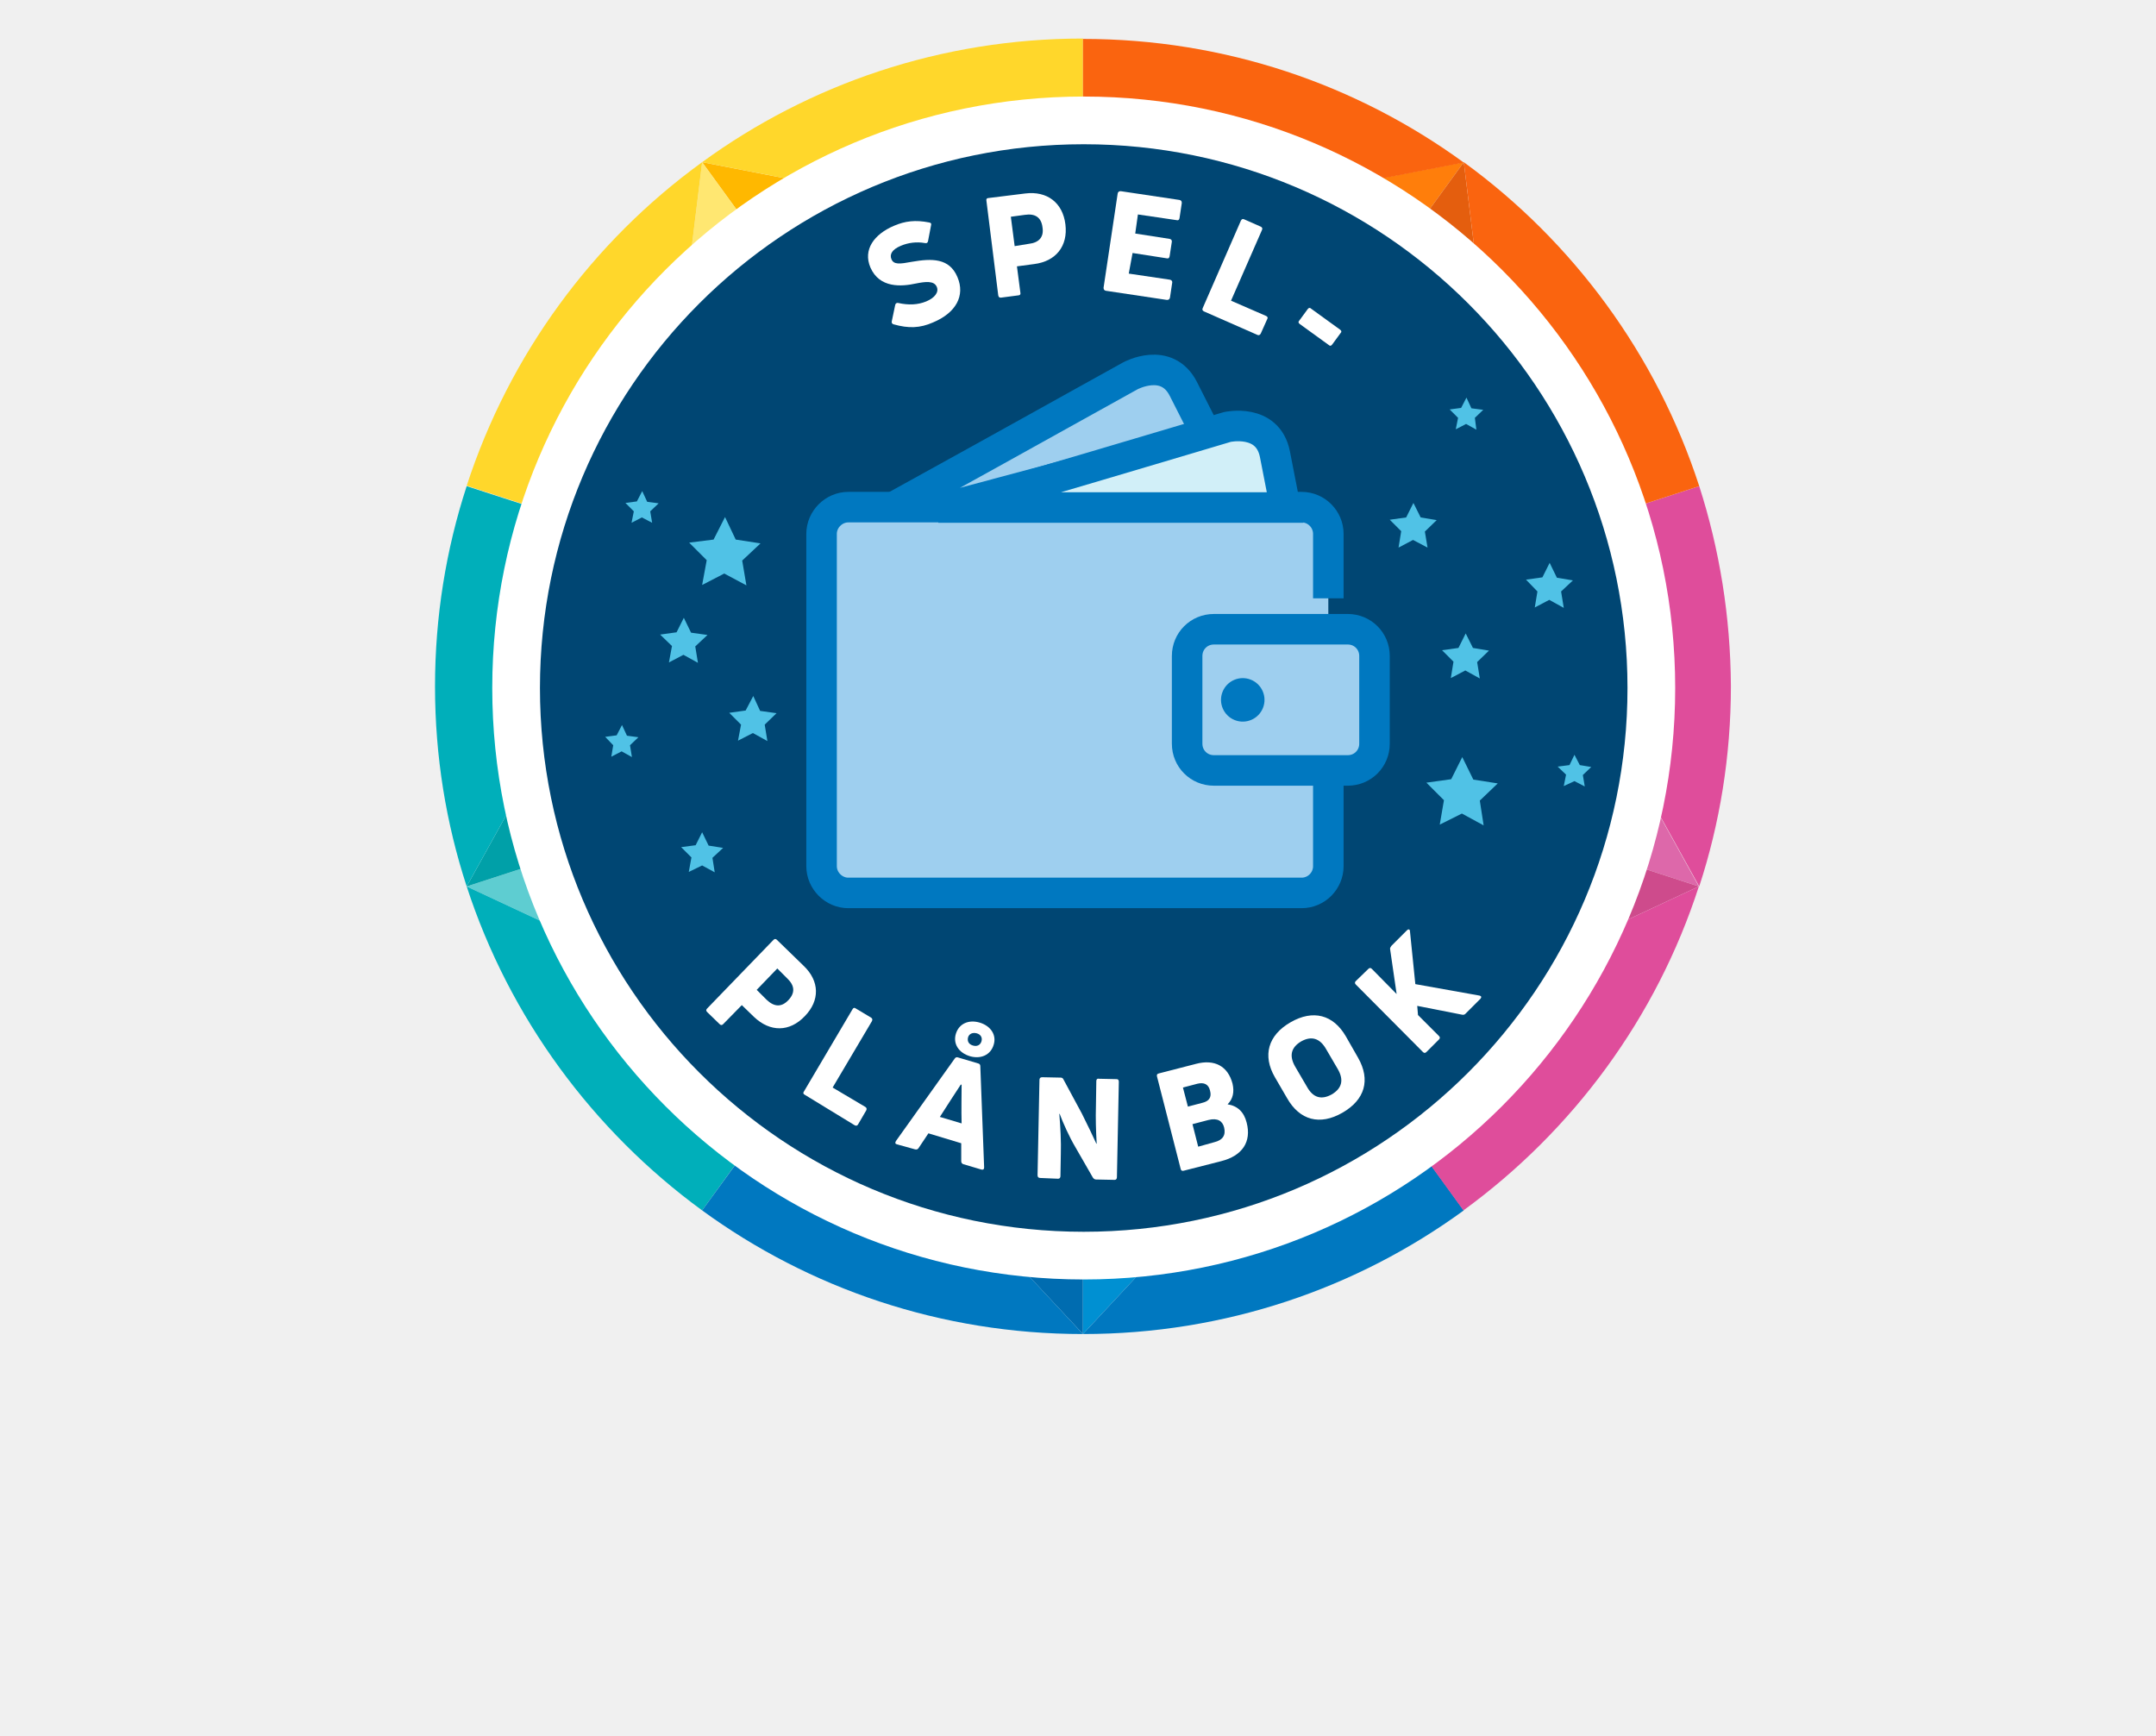
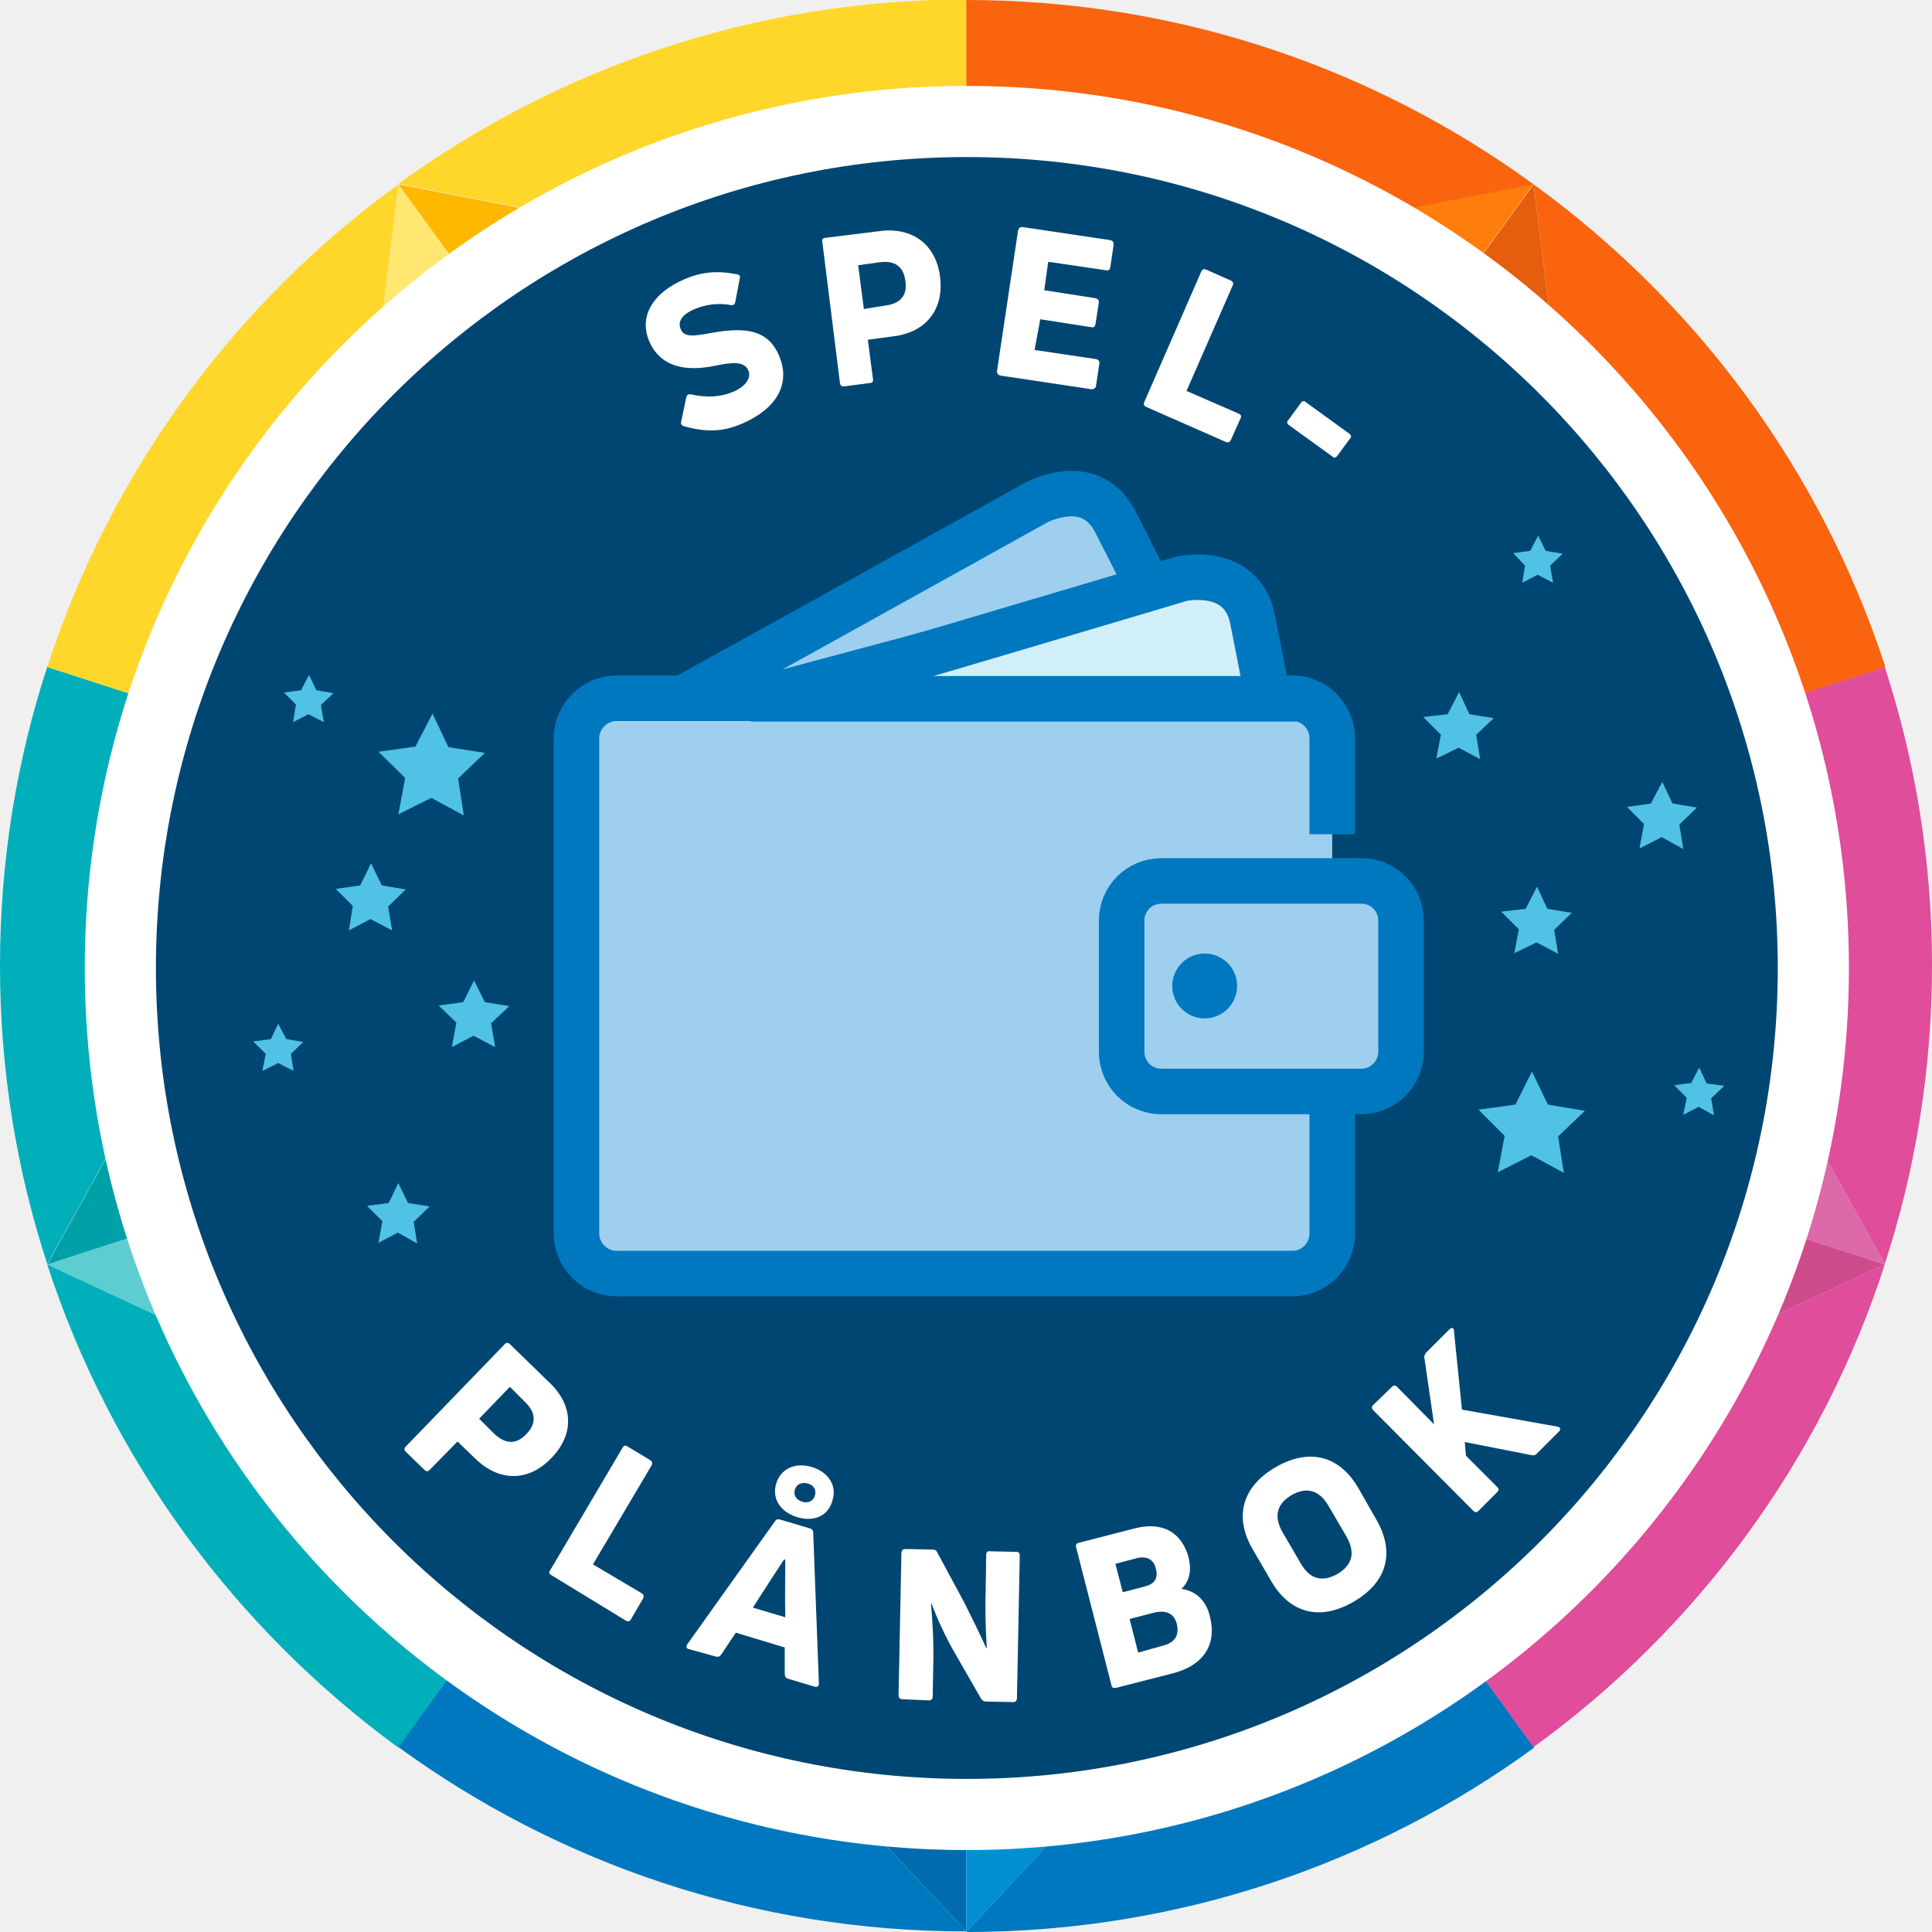
- <svg xmlns="http://www.w3.org/2000/svg" version="1.1" id="Lager_4" x="0px" y="0px" viewBox="0 0 565 454.9" style="enable-background:new 0 0 565 454.9;" xml:space="preserve">
+ <svg xmlns="http://www.w3.org/2000/svg" version="1.1" id="Lager_4" x="0px" y="0px" viewBox="0 0 339.5 339.5" style="enable-background:new 0 0 339.5 339.5;" xml:space="preserve">
  <style type="text/css">
	.st0{fill:#FF7E0B;}
	.st1{fill:#FFB800;}
	.st2{fill:#E45E0E;}
	.st3{fill:#DD68AA;}
	.st4{fill:#006CB0;}
	.st5{fill:#5ECDD1;}
	.st6{fill:#00A0A8;}
	.st7{fill:#FFE771;}
	.st8{fill:#CE4B8C;}
	.st9{fill:#0090D2;}
	.st10{fill:#FFD72B;}
	.st11{fill:#FA640F;}
	.st12{fill:#DF4D9B;}
	.st13{fill:#00AFBA;}
	.st14{fill:#0078C0;}
	.st15{fill:#FFFFFF;}
	.st16{fill:#004673;}
	.st17{fill:#50C2E6;}
	.st18{fill:#9ECFEF;stroke:#0078C0;stroke-width:8;stroke-miterlimit:10;}
	.st19{fill:#D1EFF8;stroke:#0078C0;stroke-width:8;stroke-miterlimit:10;}
</style>
  <g>
-     <polygon class="st0" points="318.5,132.1 383.6,42.5 283.8,61.9  " />
-     <polygon class="st1" points="283.8,61.9 184,42.5 184,42.5 249.1,132.1  " />
-     <polygon class="st2" points="318.7,132.6 395,143.7 396,143.4 383.6,42.5 383.6,42.5 318.5,132.1  " />
-     <polygon class="st3" points="396.5,144.3 340.9,198.4 445.2,232.3 445.2,232.3 445.2,232.3 445.3,232.3 445.2,232.3  " />
-     <polygon class="st4" points="283.8,349.6 283.8,240.1 215.2,276.1  " />
-     <polygon class="st5" points="226.6,198.4 122.3,232.3 122.3,232.3 214.2,275.2 227.3,199  " />
-     <path class="st6" d="M226.6,198.4l-55.5-54.1l-48.8,88l0,0c0,0,0,0,0,0l0,0L226.6,198.4z" />
-     <polygon class="st7" points="248.9,132.6 249.1,132.1 184,42.5 171.6,143.4 172.6,143.7  " />
-     <polygon class="st8" points="340.3,199 353.3,275.2 445.2,232.3 340.9,198.4  " />
-     <polygon class="st9" points="352.3,276.1 283.8,240.1 283.8,349.6 283.8,349.6 283.8,349.6 283.8,349.6 283.8,349.6  " />
-     <path class="st10" d="M283.8,10.1L283.8,10.1c-37.3,0-71.8,12-99.8,32.4l0,0l99.8,19.4l0,0V10.1z" />
-     <path class="st11" d="M383.6,42.6c-28-20.4-62.5-32.4-99.8-32.4v51.8L383.6,42.6z" />
-     <path class="st12" d="M445.3,127.4l-49.3,16l0.3,0.5l0.5,0.1l-0.3,0.3l48.8,88l0,0l0,0c5.4-16.5,8.3-34.2,8.3-52.5   C453.5,161.5,450.6,143.9,445.3,127.4z" />
-     <path class="st11" d="M383.6,42.5L396,143.4l0,0l49.3-16C434.1,92.9,412.2,63.3,383.6,42.5z" />
-     <path class="st13" d="M214.2,275.2l-91.9-42.9l0,0l0,0c11.2,34.4,33.1,64,61.7,84.9l30.1-41.5L214.2,275.2z" />
-     <path class="st14" d="M214,276.8l0.2-1.1L184,317.2c28,20.4,62.5,32.4,99.8,32.4v0l-68.5-73.5L214,276.8z" />
-     <path class="st13" d="M171.1,144.3l-0.3-0.3l0.5-0.1l0.3-0.5l0,0l-49.3-16c-5.4,16.5-8.3,34.2-8.3,52.5c0,18.3,2.9,35.9,8.3,52.4   l0,0L171.1,144.3z" />
-     <path class="st10" d="M184,42.5L184,42.5c-28.7,20.8-50.5,50.4-61.7,84.8l49.3,16L184,42.5z" />
-     <path class="st14" d="M353.6,276.8l-1.3-0.7l-68.5,73.5v0c37.3,0,71.8-12,99.8-32.4l-30.1-41.5L353.6,276.8z" />
-     <path class="st12" d="M445.2,232.3l-91.9,42.9l0.1,0.5l30.1,41.5C412.2,296.3,434.1,266.7,445.2,232.3L445.2,232.3L445.2,232.3z" />
+     <polygon class="st0" points="204.4,122 269.5,32.3 169.8,51.7  " />
+     <polygon class="st1" points="169.8,51.7 70,32.4 70,32.4 135.1,122  " />
+     <polygon class="st2" points="204.7,122.5 281,133.6 282,133.2 269.5,32.4 269.5,32.4 204.4,122  " />
+     <polygon class="st3" points="282.4,134.1 226.9,188.3 331.2,222.2 331.2,222.2 331.2,222.2 331.2,222.2 331.2,222.1  " />
+     <polygon class="st4" points="169.8,339.4 169.8,229.9 101.2,266  " />
+     <polygon class="st5" points="112.6,188.3 8.3,222.2 8.3,222.2 100.2,265 113.3,188.9  " />
+     <path class="st6" d="M112.6,188.3l-55.5-54.1l-48.8,88l0,0c0,0,0,0,0,0l0,0L112.6,188.3z" />
+     <polygon class="st7" points="134.8,122.5 135.1,122 70,32.4 57.6,133.2 58.6,133.6  " />
+     <polygon class="st8" points="226.3,188.9 239.3,265 331.2,222.2 226.9,188.3  " />
+     <polygon class="st9" points="238.3,266 169.8,229.9 169.8,339.4 169.8,339.5 169.8,339.5 169.8,339.5 169.8,339.5  " />
+     <path class="st10" d="M169.8-0.1L169.8-0.1C132.5-0.1,98,12,70,32.3l0,0l99.8,19.4l0,0V-0.1z" />
+     <path class="st11" d="M269.5,32.4C241.5,12,207.1,0,169.8,0v51.8L269.5,32.4z" />
+     <path class="st12" d="M331.2,117.2l-49.3,16l0.3,0.5l0.5,0.1l-0.3,0.3l48.8,88l0,0l0,0c5.4-16.5,8.3-34.2,8.3-52.5   C339.5,151.4,336.6,133.8,331.2,117.2z" />
+     <path class="st11" d="M269.5,32.4L282,133.2l0,0l49.3-16C320.1,82.8,298.2,53.2,269.5,32.4z" />
+     <path class="st13" d="M100.2,265L8.3,222.2l0,0l0,0c11.2,34.4,33.1,64,61.7,84.9l30.1-41.5L100.2,265z" />
+     <path class="st14" d="M99.9,266.7l0.2-1.1L70,307c28,20.4,62.5,32.4,99.8,32.4v0L101.2,266L99.9,266.7z" />
+     <path class="st13" d="M57.1,134.1l-0.3-0.3l0.5-0.1l0.3-0.5l0,0l-49.3-16C2.9,133.7,0,151.4,0,169.7c0,18.3,2.9,35.9,8.3,52.4l0,0   L57.1,134.1z" />
+     <path class="st10" d="M70,32.4L70,32.4C41.3,53.2,19.5,82.8,8.3,117.2l49.3,16L70,32.4z" />
+     <path class="st14" d="M239.6,266.7l-1.3-0.7l-68.5,73.5v0c37.3,0,71.8-12,99.8-32.4l-30.1-41.5L239.6,266.7z" />
+     <path class="st12" d="M331.2,222.2L239.3,265l0.1,0.5l30.1,41.5C298.2,286.2,320.1,256.6,331.2,222.2L331.2,222.2L331.2,222.2z" />
  </g>
-   <circle class="st15" cx="284" cy="180.3" r="155" />
-   <circle class="st16" cx="284" cy="180.3" r="142.5" />
-   <polygon class="st17" points="190,135.5 192.8,141.4 199.3,142.4 194.5,146.9 195.6,153.4 189.8,150.3 184,153.3 185.2,146.8   180.6,142.2 187,141.4 " />
-   <polygon class="st17" points="383.2,198.4 386.1,204.3 392.5,205.3 387.8,209.8 388.8,216.3 383.1,213.2 377.3,216.1 378.4,209.7   373.8,205.1 380.3,204.2 " />
-   <polygon class="st17" points="179.2,161.9 181.1,165.8 185.4,166.4 182.2,169.4 182.9,173.7 179.1,171.6 175.3,173.6 176.1,169.3   173,166.3 177.3,165.7 " />
-   <polygon class="st17" points="406.1,147.5 408,151.4 412.2,152.1 409.1,155 409.8,159.3 406,157.2 402.2,159.2 402.9,155   399.9,151.9 404.2,151.3 " />
-   <polygon class="st17" points="370.4,131.8 372.3,135.6 376.5,136.3 373.4,139.3 374.1,143.5 370.3,141.5 366.5,143.5 367.2,139.2   364.2,136.2 368.5,135.6 " />
-   <polygon class="st17" points="197.4,182.4 199.2,186.3 203.5,186.9 200.4,189.9 201.1,194.2 197.3,192.1 193.4,194.1 194.2,189.9   191.1,186.8 195.4,186.2 " />
-   <polygon class="st17" points="384.1,166 386,169.8 390.2,170.5 387.1,173.5 387.8,177.8 384,175.7 380.2,177.7 380.9,173.4   377.9,170.4 382.2,169.8 " />
-   <polygon class="st17" points="163,190 164.3,192.8 167.3,193.2 165.1,195.3 165.6,198.4 162.9,196.9 160.2,198.3 160.7,195.3   158.6,193.1 161.6,192.7 " />
-   <polygon class="st17" points="184,218.1 185.7,221.6 189.5,222.2 186.7,224.8 187.3,228.6 184,226.8 180.5,228.5 181.2,224.7   178.5,222 182.3,221.5 " />
-   <polygon class="st17" points="412.6,197.8 414,200.5 417,201 414.8,203.1 415.3,206.1 412.6,204.7 409.8,206 410.4,203 408.2,200.9   411.3,200.5 " />
-   <polygon class="st17" points="168.3,128.7 169.6,131.5 172.6,131.9 170.4,134 170.9,137 168.2,135.6 165.5,137 166.1,134   163.9,131.8 166.9,131.4 " />
-   <polygon class="st17" points="384.3,104.2 385.6,107 388.7,107.4 386.5,109.5 386.9,112.6 384.2,111.1 381.5,112.5 382.1,109.5   379.9,107.3 382.9,106.9 " />
+   <circle class="st15" cx="169.9" cy="170.1" r="155" />
+   <circle class="st16" cx="169.9" cy="170.1" r="142.5" />
+   <polygon class="st17" points="76,125.4 78.8,131.3 85.2,132.3 80.5,136.8 81.5,143.3 75.8,140.2 70,143.1 71.2,136.7 66.5,132.1   73,131.2 " />
+   <polygon class="st17" points="269.2,188.3 272,194.1 278.5,195.2 273.8,199.7 274.8,206.1 269.1,203 263.2,206 264.4,199.6   259.8,195 266.3,194.1 " />
+   <polygon class="st17" points="65.2,151.7 67.1,155.6 71.3,156.3 68.2,159.3 68.9,163.5 65.1,161.5 61.3,163.5 62,159.2 59,156.2   63.3,155.6 " />
+   <polygon class="st17" points="292.1,137.4 293.9,141.2 298.2,141.9 295.1,144.9 295.8,149.2 292,147.1 288.1,149.1 288.9,144.8   285.9,141.8 290.1,141.2 " />
+   <polygon class="st17" points="256.4,121.6 258.2,125.5 262.5,126.2 259.4,129.1 260.1,133.4 256.3,131.4 252.4,133.3 253.2,129.1   250.1,126 254.4,125.5 " />
+   <polygon class="st17" points="83.3,172.3 85.2,176.1 89.5,176.8 86.3,179.8 87,184 83.2,182 79.4,184 80.2,179.7 77.1,176.7   81.4,176.1 " />
+   <polygon class="st17" points="270.1,155.8 271.9,159.7 276.2,160.4 273.1,163.4 273.8,167.6 270,165.6 266.1,167.5 266.9,163.3   263.8,160.2 268.1,159.7 " />
+   <polygon class="st17" points="48.9,179.9 50.3,182.6 53.3,183.1 51.1,185.2 51.6,188.2 48.9,186.8 46.1,188.2 46.7,185.2 44.5,183   47.6,182.6 " />
+   <polygon class="st17" points="70,207.9 71.7,211.4 75.5,212 72.7,214.7 73.3,218.5 69.9,216.6 66.5,218.4 67.2,214.6 64.5,211.9   68.3,211.4 " />
+   <polygon class="st17" points="298.6,187.6 299.9,190.4 303,190.8 300.7,193 301.2,196 298.5,194.5 295.8,195.9 296.4,192.9   294.2,190.7 297.2,190.3 " />
+   <polygon class="st17" points="54.3,118.6 55.6,121.3 58.6,121.8 56.4,123.9 56.9,126.9 54.2,125.5 51.5,126.9 52,123.8 49.9,121.7   52.9,121.3 " />
+   <polygon class="st17" points="270.3,94.1 271.6,96.8 274.6,97.3 272.4,99.4 272.9,102.4 270.2,101 267.5,102.4 268,99.4 265.9,97.2   268.9,96.8 " />
  <g>
-     <path class="st15" d="M210.6,253.1c4.2,4,4.3,9.1,0.3,13.2c-4,4.2-9.1,4.2-13.3,0.2l-3.2-3.1l-4.9,5c-0.3,0.3-0.6,0.3-0.9,0   l-3.3-3.2c-0.3-0.3-0.3-0.6,0-0.9l17.4-18c0.3-0.3,0.6-0.3,0.9,0L210.6,253.1z M200.9,262c2,1.9,3.9,2,5.7,0.1   c1.8-1.9,1.7-3.8-0.3-5.7l-2.6-2.6l-5.4,5.6L200.9,262z" />
-     <path class="st15" d="M210.9,286.9c-0.4-0.2-0.5-0.5-0.2-0.9l12.7-21.5c0.2-0.4,0.5-0.5,0.9-0.2l4,2.4c0.3,0.2,0.4,0.5,0.2,0.9   l-10.3,17.4l8.6,5.1c0.3,0.2,0.4,0.5,0.2,0.9l-2.1,3.6c-0.2,0.4-0.5,0.5-0.9,0.3L210.9,286.9z" />
-     <path class="st15" d="M235.1,299.9c-0.5-0.1-0.6-0.4-0.3-0.9l15.4-21.6c0.2-0.3,0.5-0.4,0.8-0.3l5.4,1.6c0.3,0.1,0.5,0.3,0.5,0.7   l1,26.5c0,0.5-0.2,0.7-0.7,0.6l-4.7-1.4c-0.4-0.1-0.6-0.4-0.6-0.8l0-4.7l-8.6-2.6l-2.6,3.9c-0.2,0.3-0.5,0.4-0.9,0.3L235.1,299.9z    M251.8,284.2c-1.4,2.1-3.7,5.7-5.5,8.5l5.7,1.7c-0.1-3.4,0-7.6,0-10.1L251.8,284.2z M254.2,276.8c-3-0.9-4.5-3.3-3.7-5.9   c0.8-2.6,3.3-3.8,6.3-2.9c2.9,0.9,4.4,3.3,3.6,5.8C259.6,276.5,257,277.6,254.2,276.8z M255,274c1,0.3,1.9-0.1,2.2-1.1   c0.3-1-0.2-1.8-1.2-2.1c-1.1-0.3-2,0.1-2.3,1C253.4,272.9,253.9,273.7,255,274z" />
-     <path class="st15" d="M272.6,308.7c-0.4,0-0.7-0.2-0.7-0.7l0.5-25c0-0.4,0.2-0.7,0.7-0.7l4.9,0.1c0.3,0,0.6,0.2,0.7,0.5l4.8,8.9   c1.5,3,3,6.1,3.8,7.9l0.1,0c-0.2-3.4-0.3-6.7-0.2-9.8l0.1-6.6c0-0.4,0.2-0.7,0.7-0.6l4.6,0.1c0.4,0,0.6,0.2,0.6,0.7l-0.5,25   c0,0.4-0.2,0.7-0.6,0.7l-4.9-0.1c-0.3,0-0.6-0.2-0.8-0.5l-4.6-8c-1.6-2.7-3.3-6.5-4.1-8.7l-0.1,0c0.3,3.4,0.5,7.3,0.4,10.5   l-0.1,5.8c0,0.4-0.2,0.7-0.6,0.7L272.6,308.7z" />
-     <path class="st15" d="M321.7,289.4c2.6,0.4,4.3,2,5,4.8c1.3,5-1.1,8.7-6.7,10.1l-9.8,2.5c-0.4,0.1-0.7,0-0.8-0.5l-6.2-24.2   c-0.1-0.4,0-0.7,0.5-0.8l9.7-2.5c4.9-1.3,8.4,0.6,9.6,5.2C323.5,286.2,323.1,288,321.7,289.4z M313.8,284l-3.8,1l1.3,5l3.8-1   c1.7-0.4,2.5-1.4,2-3.2C316.7,284.1,315.5,283.6,313.8,284z M318.3,299.3c2-0.5,3-1.7,2.5-3.8c-0.4-1.7-1.7-2.6-4.1-2l-4.2,1.1   l1.5,5.9L318.3,299.3z" />
-     <path class="st15" d="M355.9,277.2c3.3,5.8,1.8,11-4.1,14.4c-5.9,3.4-11.2,2-14.5-3.8l-3.2-5.5c-3.3-5.7-1.8-11,4.1-14.4   c5.9-3.4,11.2-2,14.5,3.7L355.9,277.2z M342.5,284.8c1.6,2.9,3.8,3.5,6.5,2c2.7-1.6,3.2-3.8,1.6-6.6l-3.1-5.3   c-1.6-2.8-3.8-3.5-6.5-2c-2.7,1.6-3.2,3.8-1.6,6.6L342.5,284.8z" />
-     <path class="st15" d="M373.8,275.7c-0.3,0.3-0.6,0.3-0.9,0L355.3,258c-0.3-0.3-0.3-0.6,0-0.9l3.3-3.2c0.3-0.3,0.6-0.3,0.9,0   l6.5,6.6l-1.7-11.7c-0.1-0.3,0.1-0.6,0.3-0.9l4.1-4.1c0.4-0.4,0.8-0.3,0.8,0.3l1.4,13.8l16.8,3c0.5,0.1,0.6,0.4,0.3,0.8l-4,4   c-0.2,0.2-0.5,0.3-0.9,0.2l-11.7-2.3l0.2,2.4l5.5,5.5c0.3,0.3,0.3,0.6,0,0.9L373.8,275.7z" />
+     <path class="st15" d="M96.6,243c4.2,4,4.3,9.1,0.3,13.2c-4,4.2-9.1,4.2-13.3,0.2l-3.2-3.1l-4.9,5c-0.3,0.3-0.6,0.3-0.9,0l-3.3-3.2   c-0.3-0.3-0.3-0.6,0-0.9l17.4-18c0.3-0.3,0.6-0.3,0.9,0L96.6,243z M86.8,251.9c2,1.9,3.9,2,5.7,0.1c1.8-1.9,1.7-3.8-0.3-5.7   l-2.6-2.6l-5.4,5.6L86.8,251.9z" />
+     <path class="st15" d="M96.9,276.8c-0.4-0.2-0.5-0.5-0.2-0.9l12.7-21.5c0.2-0.4,0.5-0.5,0.9-0.2l4,2.4c0.3,0.2,0.4,0.5,0.2,0.9   l-10.3,17.4l8.6,5.1c0.3,0.2,0.4,0.5,0.2,0.9l-2.1,3.6c-0.2,0.4-0.5,0.5-0.9,0.3L96.9,276.8z" />
+     <path class="st15" d="M121.1,289.8c-0.5-0.1-0.6-0.4-0.3-0.9l15.4-21.6c0.2-0.3,0.5-0.4,0.8-0.3l5.4,1.6c0.3,0.1,0.5,0.3,0.5,0.7   l1,26.5c0,0.5-0.2,0.7-0.7,0.6l-4.7-1.4c-0.4-0.1-0.6-0.4-0.6-0.8l0-4.7l-8.6-2.6l-2.6,3.9c-0.2,0.3-0.5,0.4-0.9,0.3L121.1,289.8z    M137.8,274c-1.4,2.1-3.7,5.7-5.5,8.5l5.7,1.7c-0.1-3.4,0-7.6,0-10.1L137.8,274z M140.1,266.6c-3-0.9-4.5-3.3-3.7-5.9   c0.8-2.6,3.3-3.8,6.3-2.9c2.9,0.9,4.4,3.3,3.6,5.8C145.6,266.4,143,267.5,140.1,266.6z M141,263.9c1,0.3,1.9-0.1,2.2-1.1   c0.3-1-0.2-1.8-1.2-2.1c-1.1-0.3-2,0.1-2.3,1C139.4,262.7,139.8,263.5,141,263.9z" />
+     <path class="st15" d="M158.6,298.6c-0.4,0-0.7-0.2-0.7-0.7l0.5-25c0-0.4,0.2-0.7,0.7-0.7l4.9,0.1c0.3,0,0.6,0.2,0.7,0.5l4.8,8.9   c1.5,3,3,6.1,3.8,7.9l0.1,0c-0.2-3.4-0.3-6.7-0.2-9.8l0.1-6.6c0-0.4,0.2-0.7,0.7-0.6l4.6,0.1c0.4,0,0.6,0.2,0.6,0.7l-0.5,25   c0,0.4-0.2,0.7-0.6,0.7l-4.9-0.1c-0.3,0-0.6-0.2-0.8-0.5l-4.6-8c-1.6-2.7-3.3-6.5-4.1-8.7l-0.1,0c0.3,3.4,0.5,7.3,0.4,10.5   l-0.1,5.8c0,0.4-0.2,0.7-0.6,0.7L158.6,298.6z" />
+     <path class="st15" d="M207.6,279.2c2.6,0.4,4.3,2,5,4.8c1.3,5-1.1,8.7-6.7,10.1l-9.8,2.5c-0.4,0.1-0.7,0-0.8-0.5l-6.2-24.2   c-0.1-0.4,0-0.7,0.5-0.8l9.7-2.5c4.9-1.3,8.4,0.6,9.6,5.2C209.4,276.1,209,277.9,207.6,279.2z M199.8,273.8l-3.8,1l1.3,5l3.8-1   c1.7-0.4,2.5-1.4,2-3.2C202.7,274,201.5,273.4,199.8,273.8z M204.3,289.2c2-0.5,3-1.7,2.5-3.8c-0.4-1.7-1.7-2.6-4.1-2l-4.2,1.1   l1.5,5.9L204.3,289.2z" />
+     <path class="st15" d="M241.9,267.1c3.3,5.8,1.8,11-4.1,14.4c-5.9,3.4-11.2,2-14.5-3.8l-3.2-5.5c-3.3-5.7-1.8-11,4.1-14.4   c5.9-3.4,11.2-2,14.5,3.7L241.9,267.1z M228.5,274.6c1.6,2.9,3.8,3.5,6.5,2c2.7-1.6,3.2-3.8,1.6-6.6l-3.1-5.3   c-1.6-2.8-3.8-3.5-6.5-2c-2.7,1.6-3.2,3.8-1.6,6.6L228.5,274.6z" />
+     <path class="st15" d="M259.8,265.5c-0.3,0.3-0.6,0.3-0.9,0l-17.6-17.7c-0.3-0.3-0.3-0.6,0-0.9l3.3-3.2c0.3-0.3,0.6-0.3,0.9,0   l6.5,6.6l-1.7-11.7c-0.1-0.3,0.1-0.6,0.3-0.9l4.1-4.1c0.4-0.4,0.8-0.3,0.8,0.3l1.4,13.8l16.8,3c0.5,0.1,0.6,0.4,0.3,0.8l-4,4   c-0.2,0.2-0.5,0.3-0.9,0.2l-11.7-2.3l0.2,2.4l5.5,5.5c0.3,0.3,0.3,0.6,0,0.9L259.8,265.5z" />
  </g>
  <g>
-     <path class="st15" d="M244.5,84.5c-3.4,1.5-6.4,1.6-10.3,0.5c-0.4-0.1-0.6-0.4-0.5-0.8l0.9-4.3c0.1-0.4,0.4-0.6,0.8-0.5   c2.7,0.6,5.1,0.5,7.3-0.4c2.2-0.9,3.4-2.4,2.8-3.8c-0.7-1.7-3-1.4-5.5-0.9c-3.7,0.8-9.5,1.3-11.9-4.2c-2-4.7,1-8.7,6.1-10.9   c3-1.3,5.7-1.6,9.3-0.9c0.5,0.1,0.6,0.3,0.5,0.7l-0.8,4.2c-0.1,0.4-0.3,0.6-0.8,0.5c-2.2-0.4-4.4-0.1-6.3,0.7c-2.4,1-3,2.3-2.5,3.5   c0.6,1.5,2.2,1.3,5.4,0.7c5.2-0.9,9.8-1,11.9,4C253,77.5,250.5,82,244.5,84.5z" />
-     <path class="st15" d="M268.7,50.7c5.7-0.7,9.8,2.4,10.5,8.1c0.7,5.7-2.5,9.7-8.2,10.4l-4.5,0.6l0.9,6.9c0.1,0.4-0.1,0.7-0.5,0.7   l-4.6,0.6c-0.4,0-0.6-0.1-0.7-0.6l-3.1-24.8c-0.1-0.4,0.1-0.7,0.5-0.7L268.7,50.7z M269.6,63.9c2.7-0.3,4-1.8,3.6-4.3   c-0.3-2.6-1.9-3.7-4.6-3.3l-3.7,0.5l1,7.7L269.6,63.9z" />
-     <path class="st15" d="M295.8,71.7l10.8,1.6c0.4,0.1,0.6,0.3,0.6,0.7l-0.6,4c-0.1,0.4-0.3,0.6-0.8,0.6l-16-2.4   c-0.4-0.1-0.6-0.3-0.6-0.8l3.7-24.7c0.1-0.4,0.3-0.6,0.8-0.6l15.4,2.3c0.4,0.1,0.6,0.3,0.6,0.8l-0.6,4c-0.1,0.4-0.3,0.6-0.7,0.5   l-10.2-1.5l-0.7,5l9,1.4c0.4,0.1,0.6,0.3,0.6,0.7l-0.6,3.9c-0.1,0.4-0.3,0.6-0.7,0.5l-9-1.4L295.8,71.7z" />
-     <path class="st15" d="M315.5,81.6c-0.4-0.2-0.5-0.5-0.3-0.9l10-22.9c0.2-0.4,0.5-0.5,0.9-0.3l4.3,1.9c0.4,0.2,0.5,0.5,0.3,0.9   l-8.1,18.5l9.2,4c0.4,0.2,0.5,0.5,0.3,0.8l-1.7,3.8c-0.2,0.4-0.5,0.5-0.8,0.4L315.5,81.6z" />
-     <path class="st15" d="M340.6,84.9c-0.4-0.3-0.4-0.6-0.1-0.9l2.2-3c0.3-0.4,0.6-0.4,0.9-0.1l7.6,5.5c0.4,0.3,0.4,0.6,0.1,0.9l-2.2,3   c-0.3,0.4-0.6,0.4-0.9,0.1L340.6,84.9z" />
+     <path class="st15" d="M130.5,74.4c-3.4,1.5-6.4,1.6-10.3,0.5c-0.4-0.1-0.6-0.4-0.5-0.8l0.9-4.3c0.1-0.4,0.4-0.6,0.8-0.5   c2.7,0.6,5.1,0.5,7.3-0.4c2.2-0.9,3.4-2.4,2.8-3.8c-0.7-1.7-3-1.4-5.5-0.9c-3.7,0.8-9.5,1.3-11.9-4.2c-2-4.7,1-8.7,6.1-10.9   c3-1.3,5.7-1.6,9.3-0.9c0.5,0.1,0.6,0.3,0.5,0.7l-0.8,4.2c-0.1,0.4-0.3,0.6-0.8,0.5c-2.2-0.4-4.4-0.1-6.3,0.7c-2.4,1-3,2.3-2.5,3.5   c0.6,1.5,2.2,1.3,5.4,0.7c5.2-0.9,9.8-1,11.9,4C139,67.4,136.5,71.8,130.5,74.4z" />
+     <path class="st15" d="M154.7,40.6c5.7-0.7,9.8,2.4,10.5,8.1c0.7,5.7-2.5,9.7-8.2,10.4l-4.5,0.6l0.9,6.9c0.1,0.4-0.1,0.7-0.5,0.7   l-4.6,0.6c-0.4,0-0.6-0.1-0.7-0.6l-3.1-24.8c-0.1-0.4,0.1-0.7,0.5-0.7L154.7,40.6z M155.5,53.7c2.7-0.3,4-1.8,3.6-4.3   c-0.3-2.6-1.9-3.7-4.6-3.3l-3.7,0.5l1,7.7L155.5,53.7z" />
+     <path class="st15" d="M181.8,61.5l10.8,1.6c0.4,0.1,0.6,0.3,0.6,0.7l-0.6,4c-0.1,0.4-0.3,0.6-0.8,0.6l-16-2.4   c-0.4-0.1-0.6-0.3-0.6-0.8l3.7-24.7c0.1-0.4,0.3-0.6,0.8-0.6l15.4,2.3c0.4,0.1,0.6,0.3,0.6,0.8l-0.6,4c-0.1,0.4-0.3,0.6-0.7,0.5   l-10.2-1.5l-0.7,5l9,1.4c0.4,0.1,0.6,0.3,0.6,0.7l-0.6,3.9c-0.1,0.4-0.3,0.6-0.7,0.5l-9-1.4L181.8,61.5z" />
+     <path class="st15" d="M201.4,71.5c-0.4-0.2-0.5-0.5-0.3-0.9l10-22.9c0.2-0.4,0.5-0.5,0.9-0.3l4.3,1.9c0.4,0.2,0.5,0.5,0.3,0.9   l-8.1,18.5l9.2,4c0.4,0.2,0.5,0.5,0.3,0.8l-1.7,3.8c-0.2,0.4-0.5,0.5-0.8,0.4L201.4,71.5z" />
+     <path class="st15" d="M226.5,74.7c-0.4-0.3-0.4-0.6-0.1-0.9l2.2-3c0.3-0.4,0.6-0.4,0.9-0.1l7.6,5.5c0.4,0.3,0.4,0.6,0.1,0.9l-2.2,3   c-0.3,0.4-0.6,0.4-0.9,0.1L226.5,74.7z" />
  </g>
  <g>
-     <path class="st18" d="M220.5,140.3c1.3-0.4,75.7-41.8,75.7-41.8s9.5-5.2,13.9,3.4s6.4,12.7,6.4,12.7L220.5,140.3z" />
-     <path class="st18" d="M348.1,200.8V227c0,3.8-3.1,7-7,7H222.3c-3.8,0-7-3.2-7-7v-87.1c0-3.8,3.2-7,7-7h118.8c3.9,0,7,3.2,7,7v16.9" />
-     <path class="st18" d="M353.2,201.9h-35.1c-3.9,0-7-3.1-7-7v-23c0-3.9,3.1-7,7-7h35.1c3.9,0,7,3.1,7,7v23   C360.2,198.8,357.1,201.9,353.2,201.9z" />
-     <ellipse transform="matrix(0.3688 -0.9295 0.9295 0.3688 35.0877 418.51)" class="st14" cx="325.7" cy="183.4" rx="5.7" ry="5.7" />
-     <path class="st19" d="M249.9,132.9c1.4,0,71.7-21,71.7-21s10.6-2.4,12.5,7.1s2.7,14,2.7,14H249.9z" />
+     <path class="st18" d="M106.4,130.1c1.3-0.4,75.7-41.8,75.7-41.8s9.5-5.2,13.9,3.4s6.4,12.7,6.4,12.7L106.4,130.1z" />
+     <path class="st18" d="M234.1,190.6v26.2c0,3.8-3.1,7-7,7H108.3c-3.8,0-7-3.2-7-7v-87.1c0-3.8,3.2-7,7-7h118.8c3.9,0,7,3.2,7,7v16.9   " />
+     <path class="st18" d="M239.2,191.8h-35.1c-3.9,0-7-3.1-7-7v-23c0-3.9,3.1-7,7-7h35.1c3.9,0,7,3.1,7,7v23   C246.2,188.6,243.1,191.8,239.2,191.8z" />
+     <ellipse transform="matrix(0.3688 -0.9295 0.9295 0.3688 -27.4629 306.1212)" class="st14" cx="211.7" cy="173.3" rx="5.7" ry="5.7" />
+     <path class="st19" d="M135.9,122.7c1.4,0,71.7-21,71.7-21s10.6-2.4,12.5,7.1c1.9,9.5,2.7,14,2.7,14H135.9z" />
  </g>
</svg>
